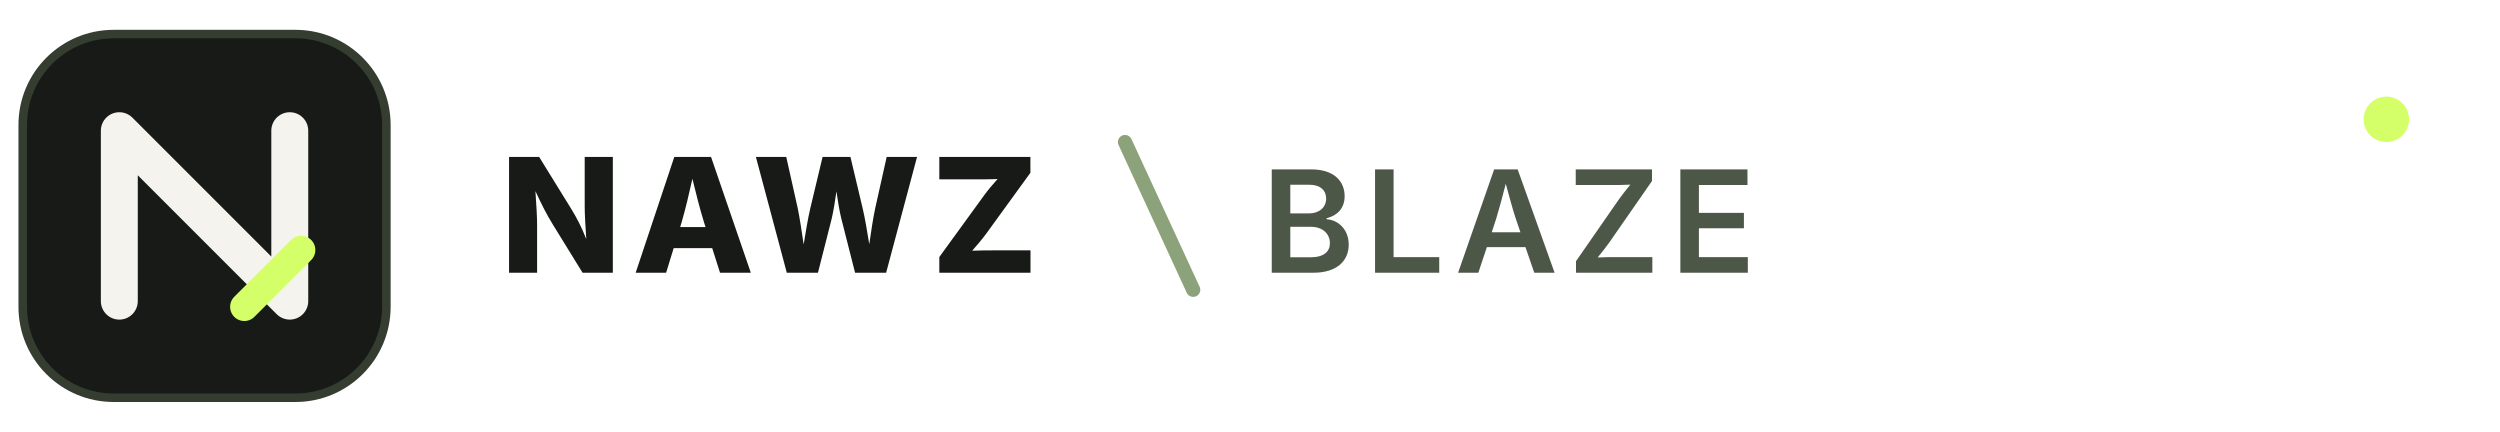
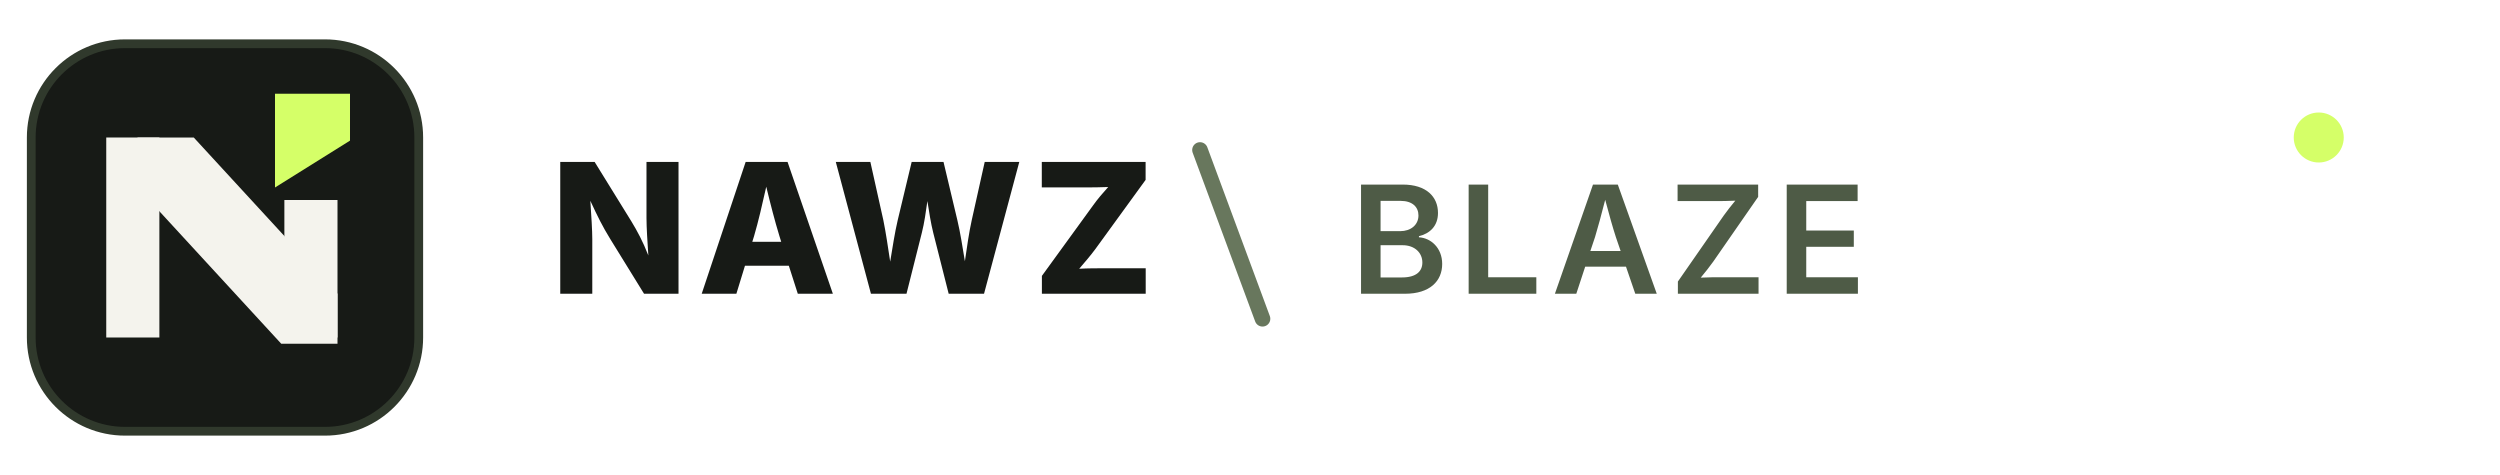
- <svg xmlns="http://www.w3.org/2000/svg" width="440" height="76" viewBox="0 0 440 76" role="img" aria-labelledby="title desc">
+ <svg xmlns="http://www.w3.org/2000/svg" width="400" height="76" viewBox="0 0 400 76" role="img" aria-labelledby="title desc">
  <g transform="translate(4 6)">
-     <rect width="64" height="64" rx="16" fill="#171a16" stroke="#343d30" stroke-width="1.5" />
-     <path d="M17 47V17L47 47V17" fill="none" stroke="#f4f3ed" stroke-width="6.5" stroke-linecap="round" stroke-linejoin="round" />
-     <path d="M39 48 49 38" fill="none" stroke="#d5ff68" stroke-width="5" stroke-linecap="round" />
+     <rect x="1" y="1" width="62" height="62" rx="15" fill="#171a16" stroke="#30392c" stroke-width="1.4" />
+     <g fill="#f4f3ed">
+       <rect x="13" y="16" width="8.5" height="32" />
+       <path d="M18 16h9l23 25v8h-9L18 24z" />
+       <rect x="41.5" y="26" width="8.5" height="22" />
+     </g>
+     <path d="M40 9H52V16.5L40 24Z" fill="#d5ff68" />
  </g>
-   <text x="88" y="48" font-family="Manrope,Inter,Arial,sans-serif" font-size="28" font-weight="800" letter-spacing="1.8" fill="#171a16">NAWZ</text>
-   <path d="M198 25 210 51" stroke="#8ba27a" stroke-width="2.5" stroke-linecap="round" />
-   <text x="222" y="48" font-family="Manrope,Inter,Arial,sans-serif" font-size="25" font-weight="600" letter-spacing="1.7" fill="#4d5748">BLAZE</text>
-   <circle cx="420" cy="21" r="4" fill="#d5ff68" />
+   <text x="88" y="47" font-family="Manrope,Inter,Arial,sans-serif" font-size="29" font-weight="800" letter-spacing="1.4" fill="#171a16">NAWZ</text>
+   <path d="M192 24l10 27" stroke="#68775d" stroke-width="2.5" stroke-linecap="round" />
+   <text x="216" y="47" font-family="Manrope,Inter,Arial,sans-serif" font-size="24" font-weight="600" letter-spacing="1.4" fill="#4e5b46">BLAZE</text>
+   <circle cx="371" cy="22" r="4" fill="#d5ff68" />
</svg>
